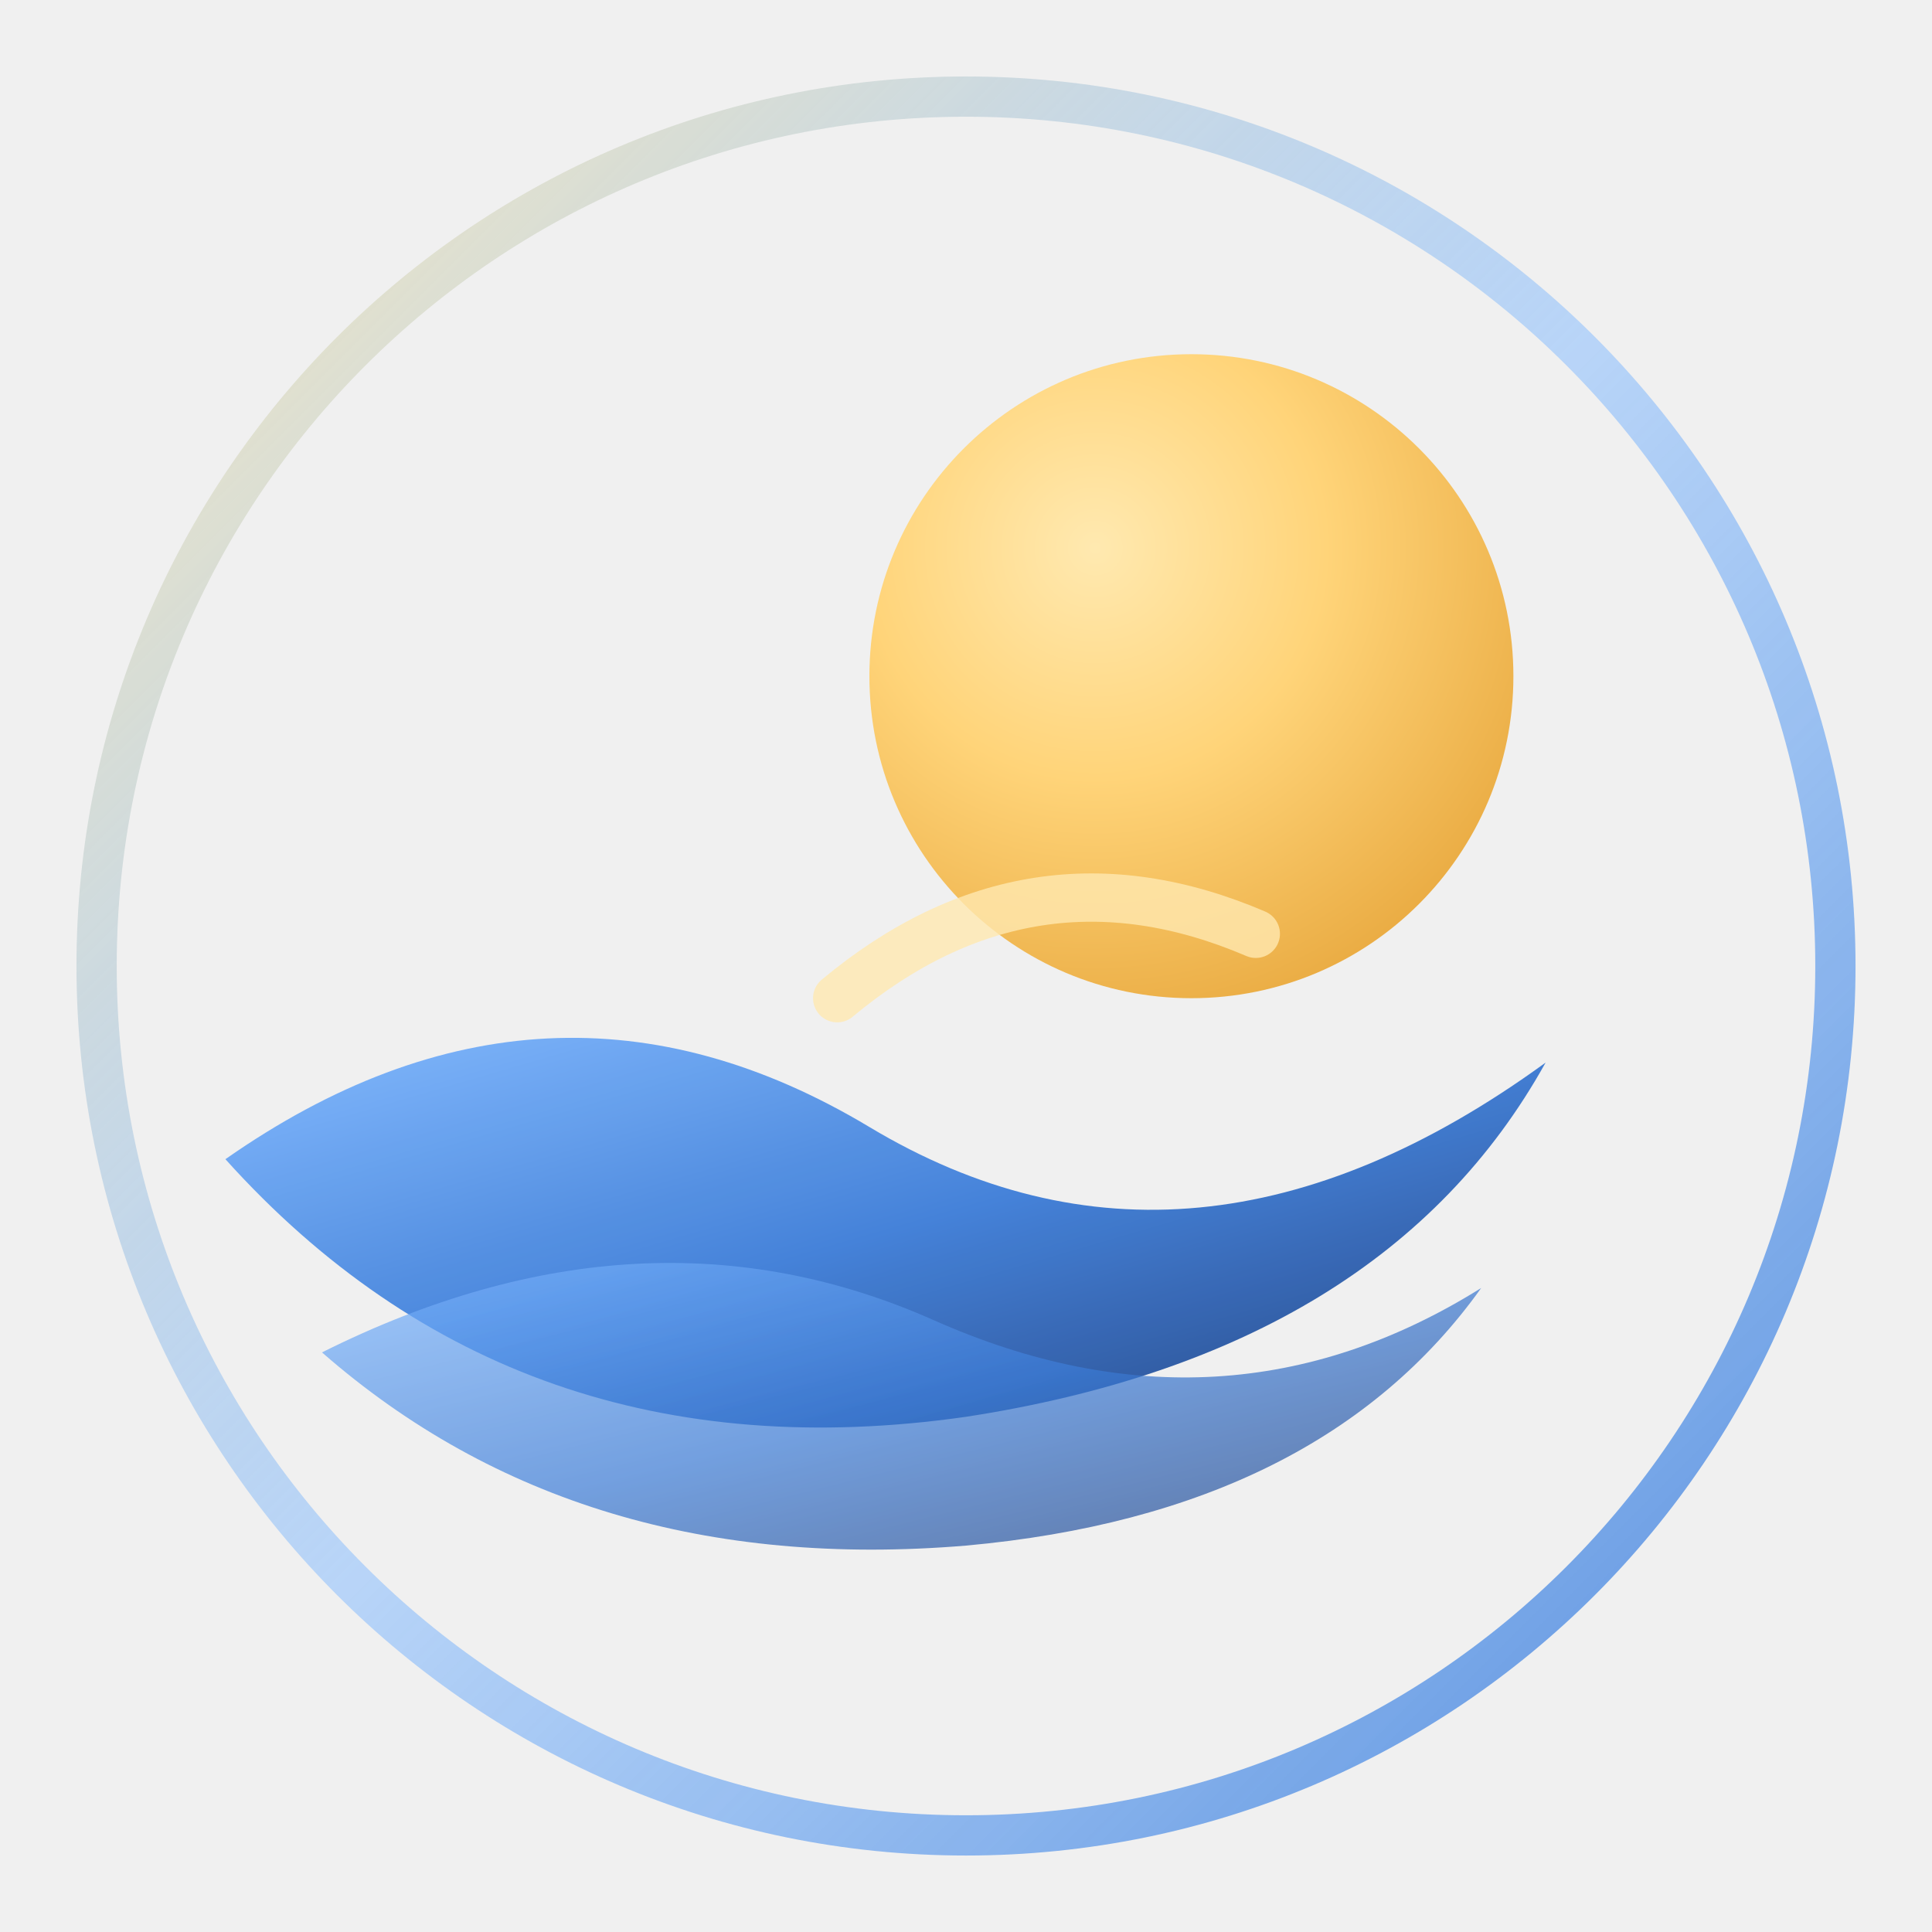
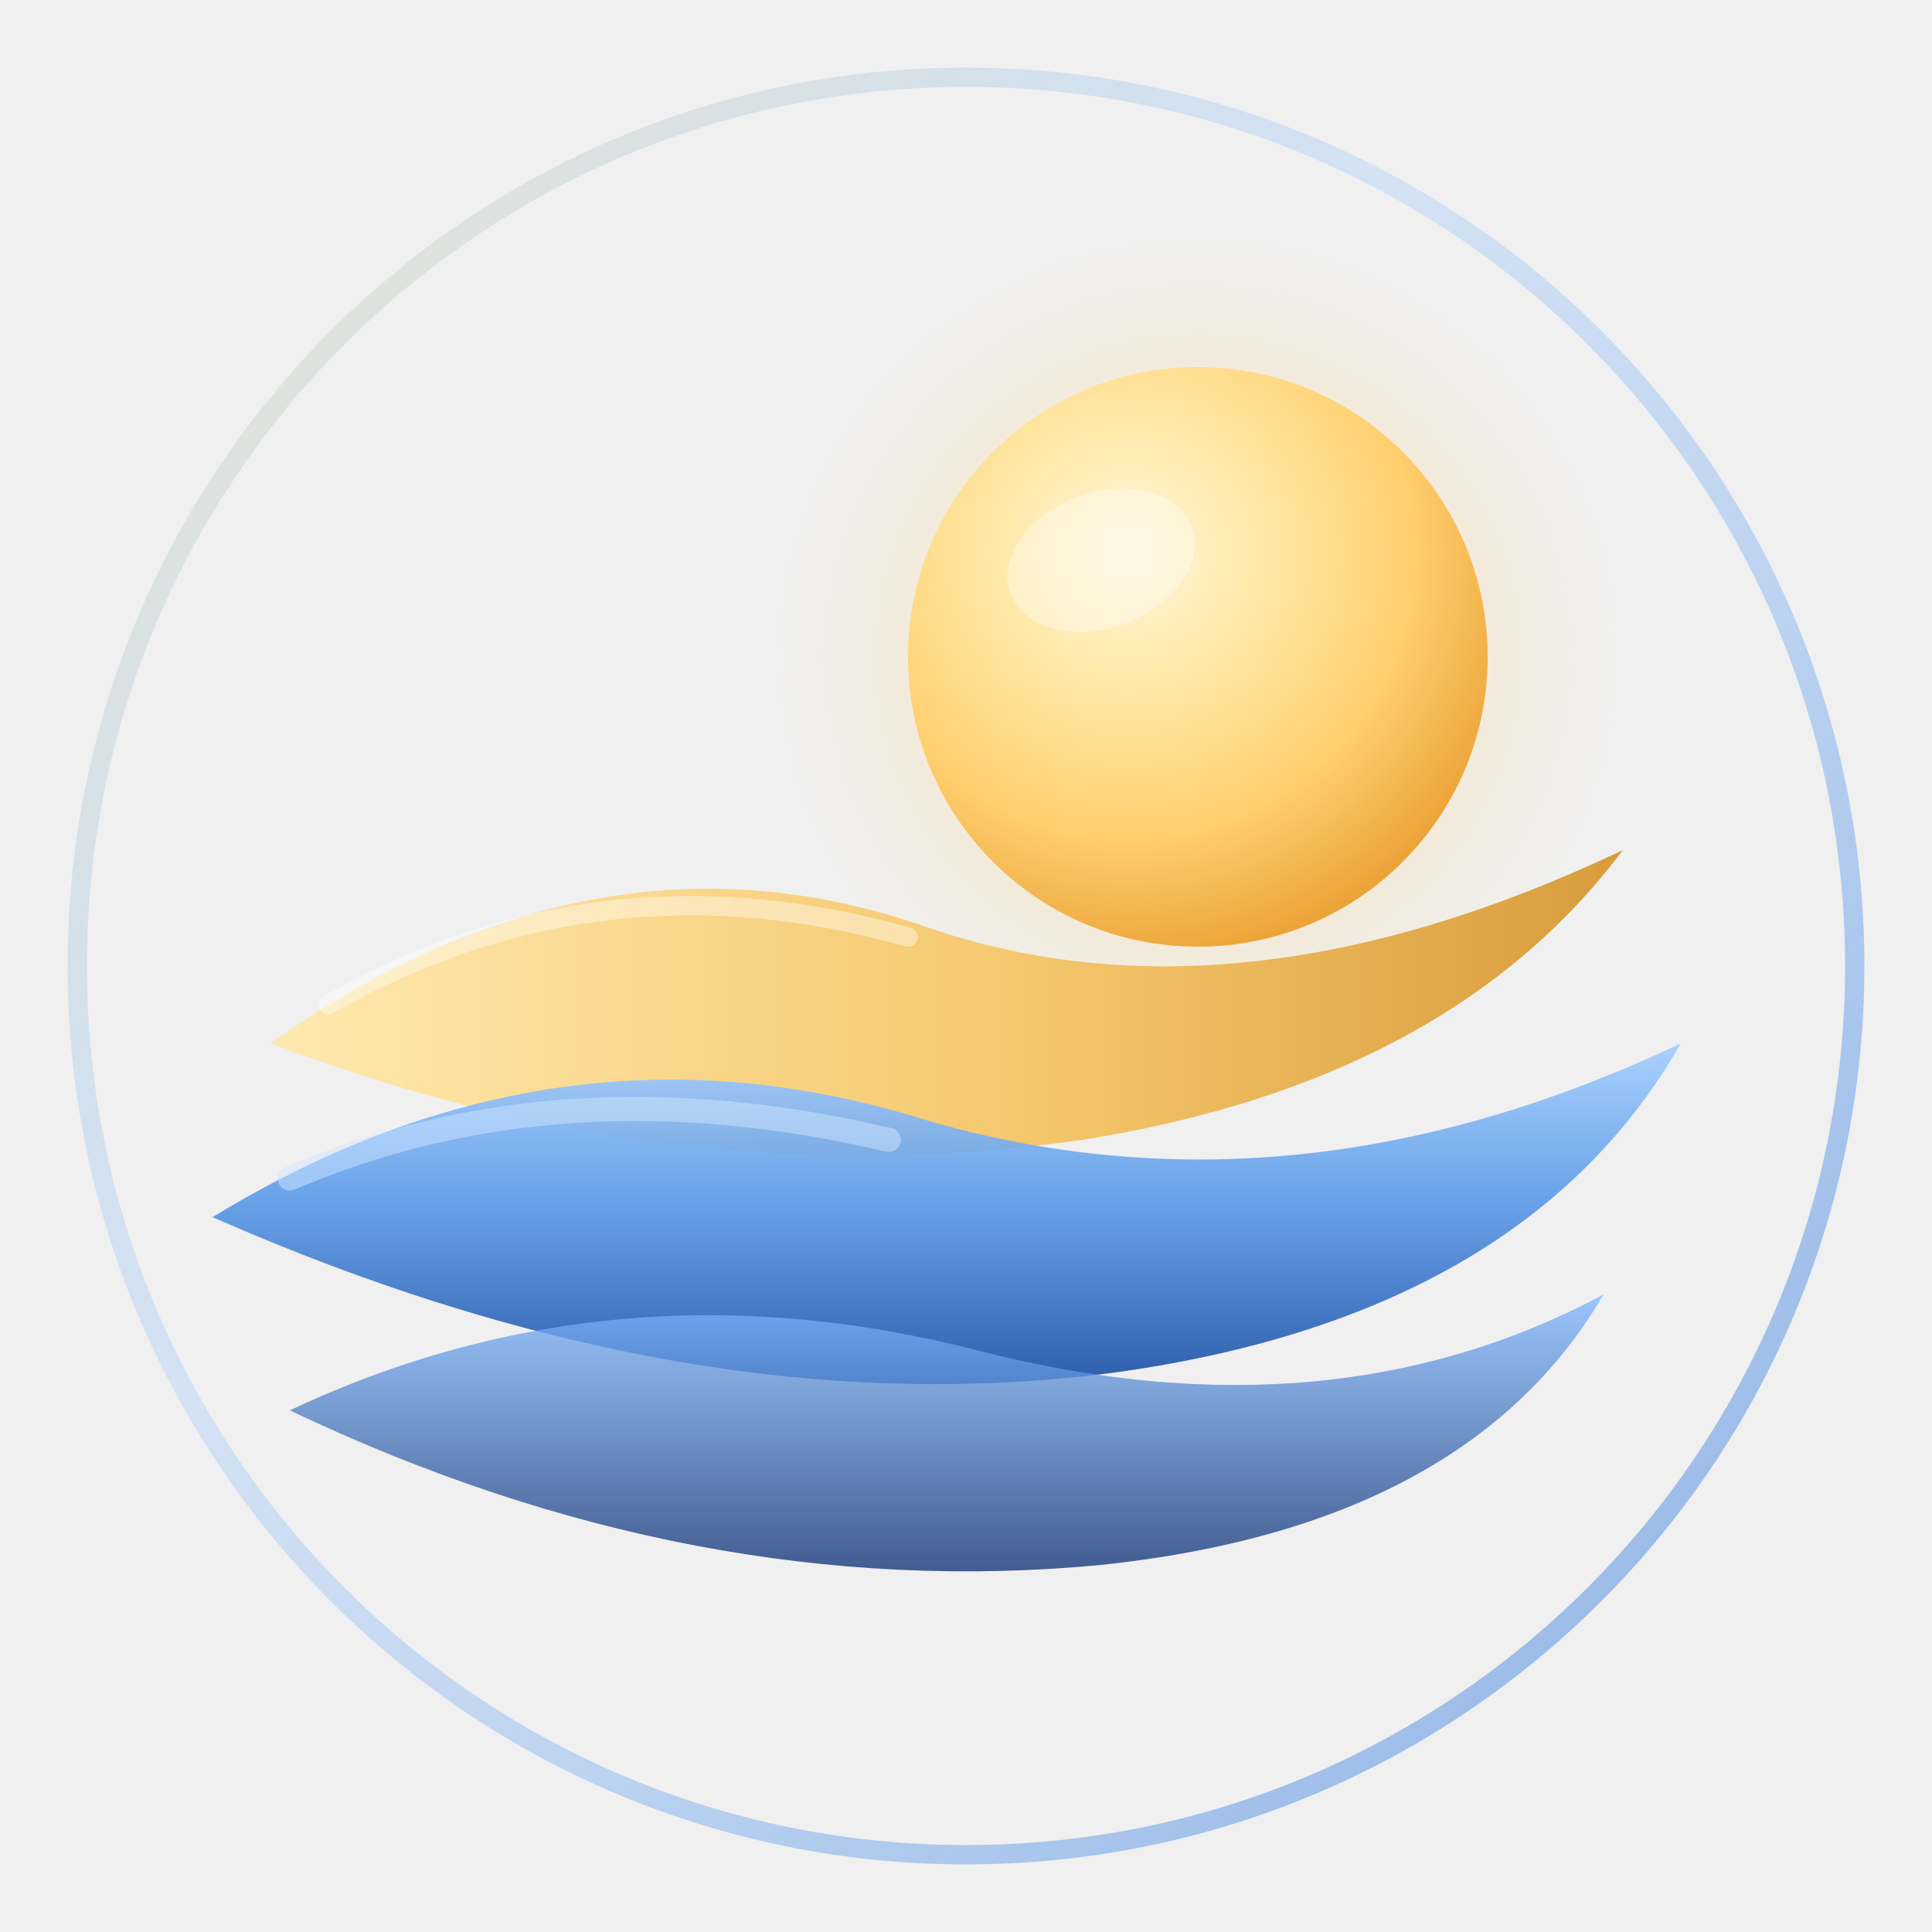
- <svg xmlns="http://www.w3.org/2000/svg" viewBox="0 0 120 120">
+ <svg xmlns="http://www.w3.org/2000/svg" viewBox="0 0 200 200">
  <defs>
-     <radialGradient id="sun-gold" cx="35%" cy="30%" r="80%">
+     <radialGradient id="sunCore" cx="38%" cy="32%" r="75%">
+       <stop offset="0%" stop-color="#fff6dd" />
+       <stop offset="30%" stop-color="#ffe9a8" />
+       <stop offset="65%" stop-color="#ffcf6e" />
+       <stop offset="100%" stop-color="#e89b2e" />
+     </radialGradient>
+     <radialGradient id="sunGlow" cx="50%" cy="50%" r="50%">
+       <stop offset="0%" stop-color="#ffd479" stop-opacity=".55" />
+       <stop offset="100%" stop-color="#ffd479" stop-opacity="0" />
+     </radialGradient>
+     <linearGradient id="waveTop" x1="0%" y1="0%" x2="100%" y2="0%">
      <stop offset="0%" stop-color="#ffe9b0" />
-       <stop offset="45%" stop-color="#ffd479" />
-       <stop offset="100%" stop-color="#e8a83e" />
-     </radialGradient>
-     <linearGradient id="wave-blue" x1="0%" y1="0%" x2="100%" y2="100%">
-       <stop offset="0%" stop-color="#7fb8ff" />
-       <stop offset="50%" stop-color="#3d7dd8" />
-       <stop offset="100%" stop-color="#1a3a7a" />
+       <stop offset="55%" stop-color="#f5c86e" />
+       <stop offset="100%" stop-color="#d89b3a" />
    </linearGradient>
-     <linearGradient id="ring" x1="0%" y1="0%" x2="100%" y2="100%">
-       <stop offset="0%" stop-color="#ffe9b0" stop-opacity=".9" />
-       <stop offset="50%" stop-color="#7fb8ff" stop-opacity=".5" />
-       <stop offset="100%" stop-color="#3d7dd8" stop-opacity=".9" />
+     <linearGradient id="waveMid" x1="0%" y1="0%" x2="0%" y2="100%">
+       <stop offset="0%" stop-color="#a8d0ff" stop-opacity=".95" />
+       <stop offset="45%" stop-color="#5b9ae8" stop-opacity=".9" />
+       <stop offset="100%" stop-color="#2456a8" stop-opacity=".95" />
+     </linearGradient>
+     <linearGradient id="waveBot" x1="0%" y1="0%" x2="0%" y2="100%">
+       <stop offset="0%" stop-color="#7fb8ff" stop-opacity=".85" />
+       <stop offset="100%" stop-color="#1a3a7a" stop-opacity=".9" />
+     </linearGradient>
+     <linearGradient id="ringGrad" x1="0%" y1="0%" x2="100%" y2="100%">
+       <stop offset="0%" stop-color="#ffe9b0" stop-opacity=".7" />
+       <stop offset="40%" stop-color="#7fb8ff" stop-opacity=".25" />
+       <stop offset="100%" stop-color="#3d7dd8" stop-opacity=".6" />
    </linearGradient>
  </defs>
-   <circle cx="60" cy="60" r="54" fill="none" stroke="url(#ring)" stroke-width="2.5" />
-   <circle cx="74" cy="42" r="20" fill="url(#sun-gold)" />
-   <path d="M14 72 Q34 58 54 70 T96 66 Q86 84 60 88 Q32 92 14 72 Z" fill="url(#wave-blue)" opacity=".95" />
-   <path d="M20 84 Q40 74 58 82 T92 80 Q82 94 60 96 Q36 98 20 84 Z" fill="url(#wave-blue)" opacity=".7" />
-   <path d="M52 62 Q64 52 78 58" fill="none" stroke="#ffe9b0" stroke-width="3" stroke-linecap="round" opacity=".8" />
+   <circle cx="100" cy="100" r="92" fill="none" stroke="url(#ringGrad)" stroke-width="2" />
+   <circle cx="124" cy="68" r="44" fill="url(#sunGlow)" />
+   <circle cx="124" cy="68" r="30" fill="url(#sunCore)" />
+   <ellipse cx="114" cy="58" rx="10" ry="7" fill="#fff" opacity=".35" transform="rotate(-20 114 58)" />
+   <path d="M28 108 Q62 84 96 96 Q128 107 168 88 Q150 112 112 118 Q70 124 28 108 Z" fill="url(#waveTop)" />
+   <path d="M34 104 Q62 88 94 97" fill="none" stroke="#fff" stroke-width="2" opacity=".4" stroke-linecap="round" />
+   <path d="M22 126 Q58 104 96 116 Q134 127 174 108 Q158 136 116 142 Q72 148 22 126 Z" fill="url(#waveMid)" />
+   <path d="M30 122 Q58 110 92 118" fill="none" stroke="#cfe6ff" stroke-width="2.5" opacity=".5" stroke-linecap="round" />
+   <path d="M30 146 Q64 130 102 140 Q138 149 166 134 Q152 158 114 162 Q72 166 30 146 Z" fill="url(#waveBot)" opacity=".9" />
</svg>
